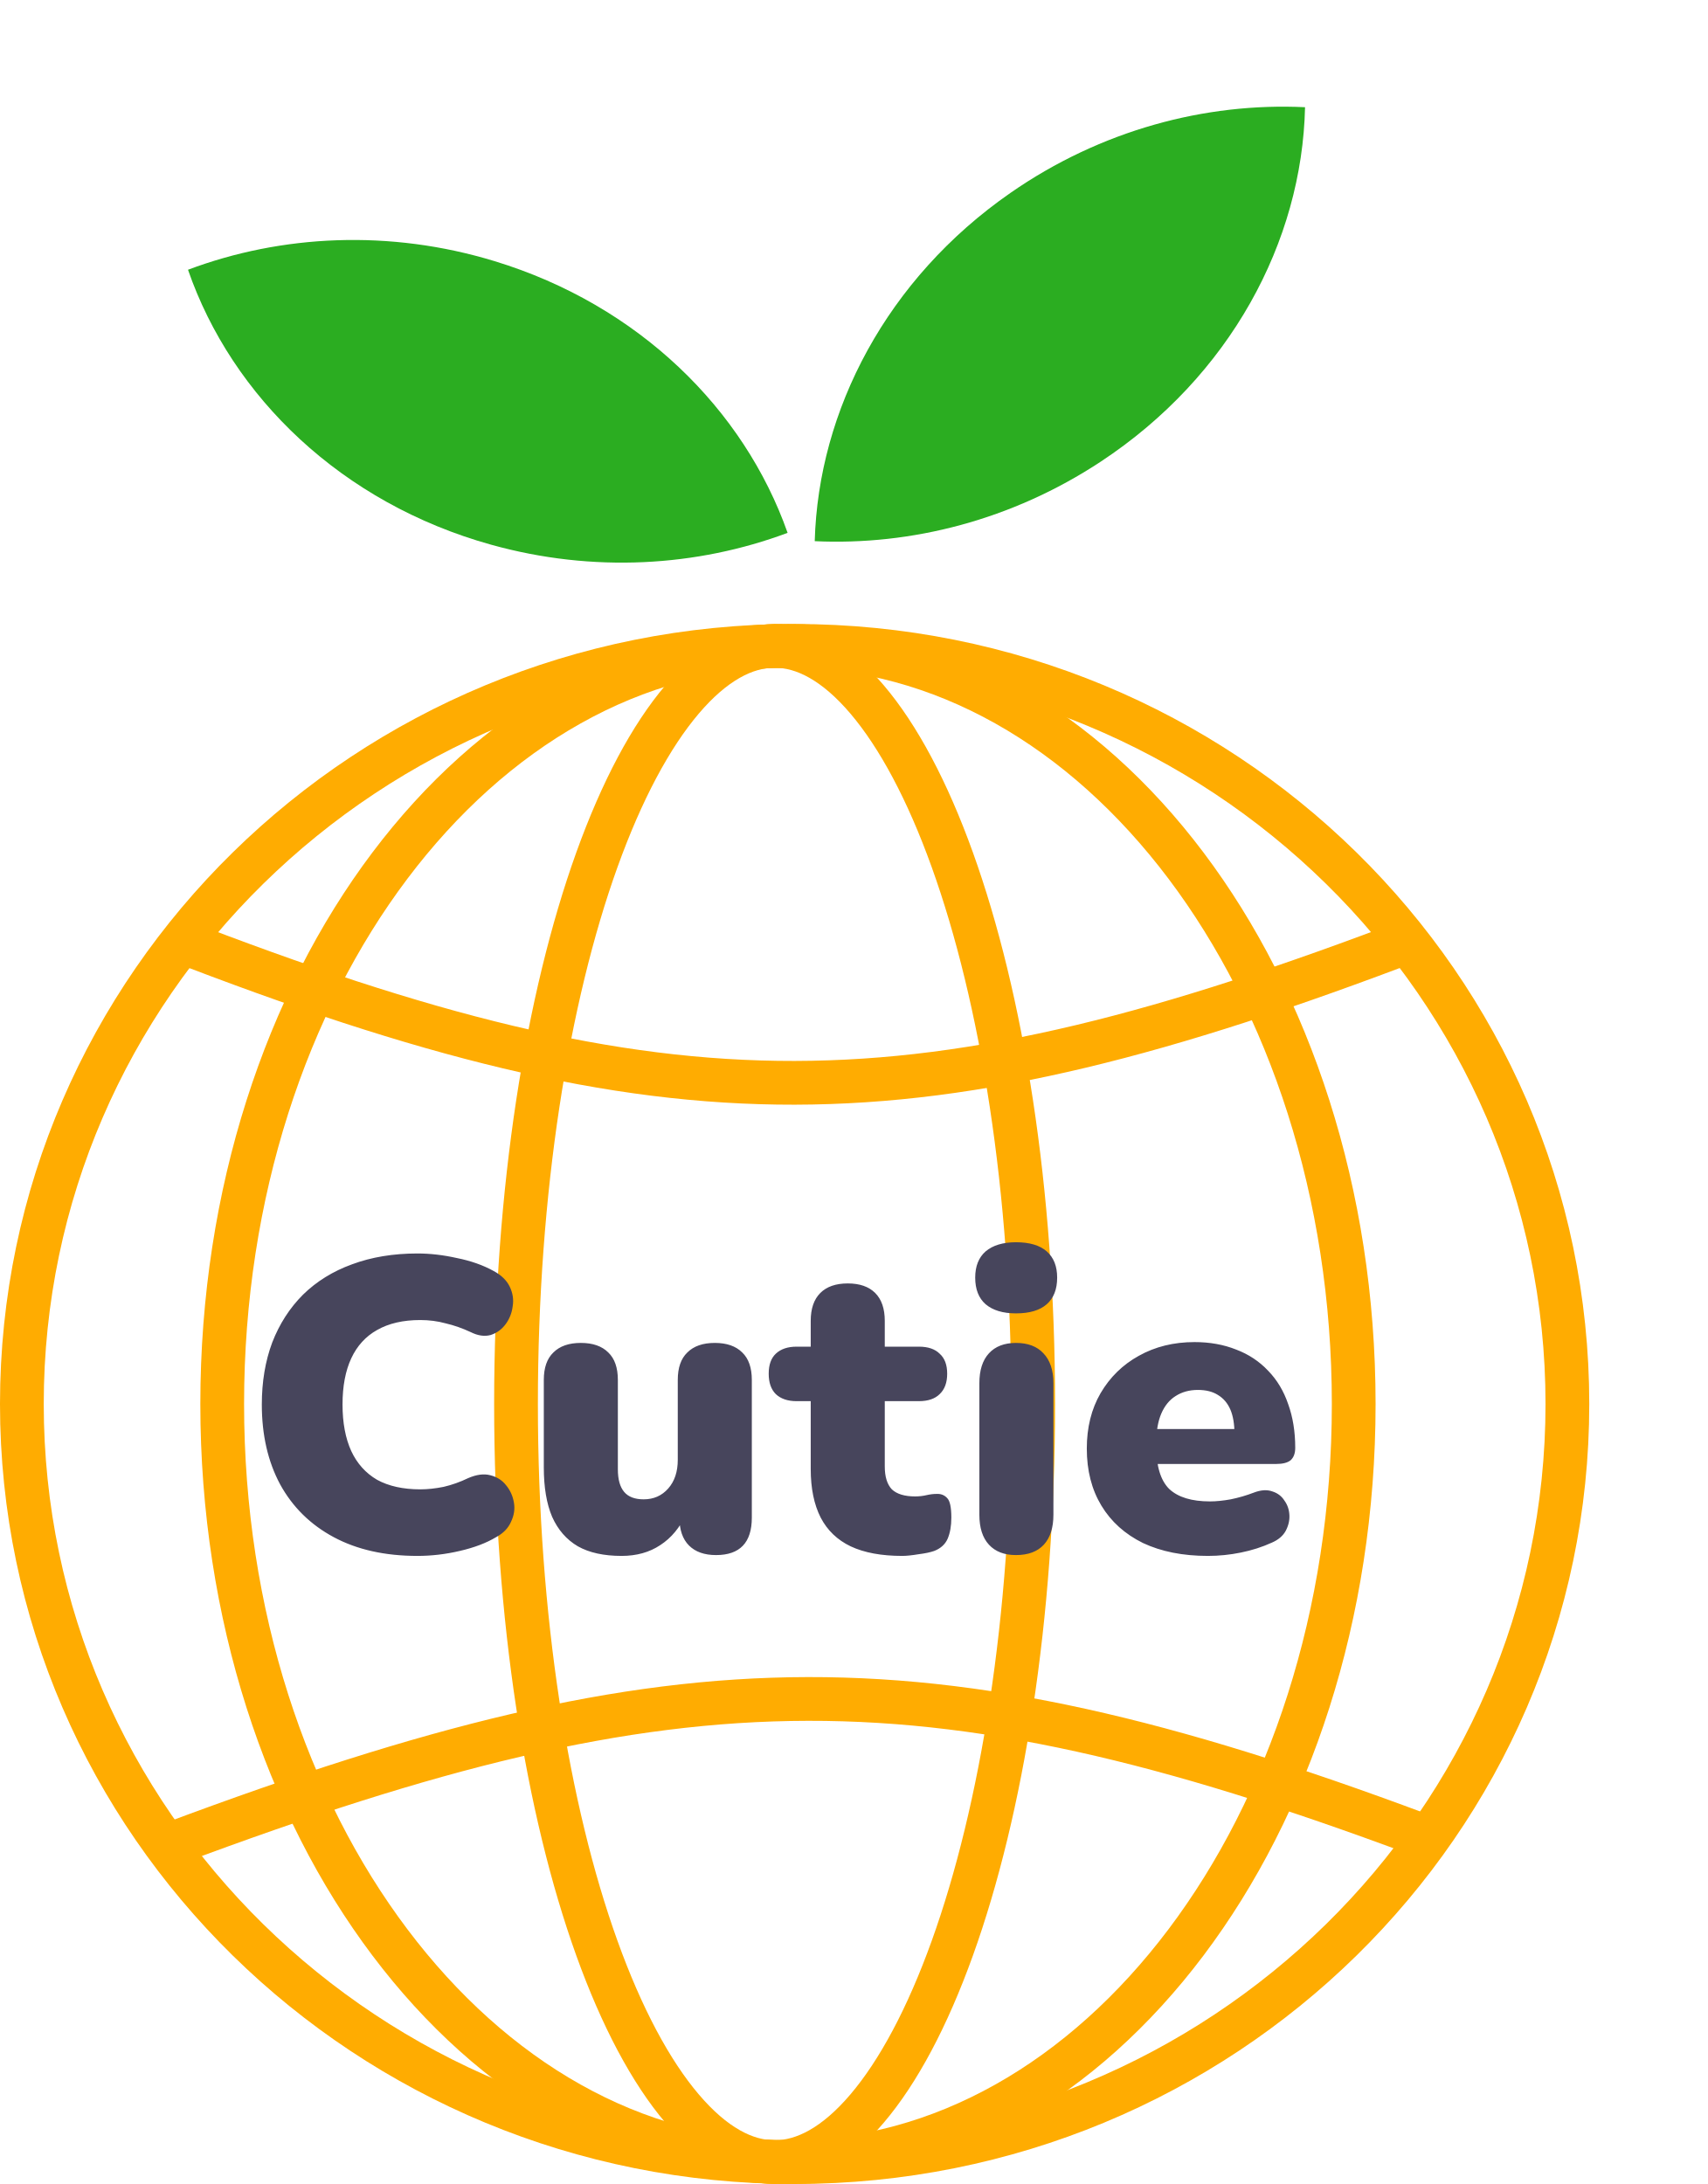
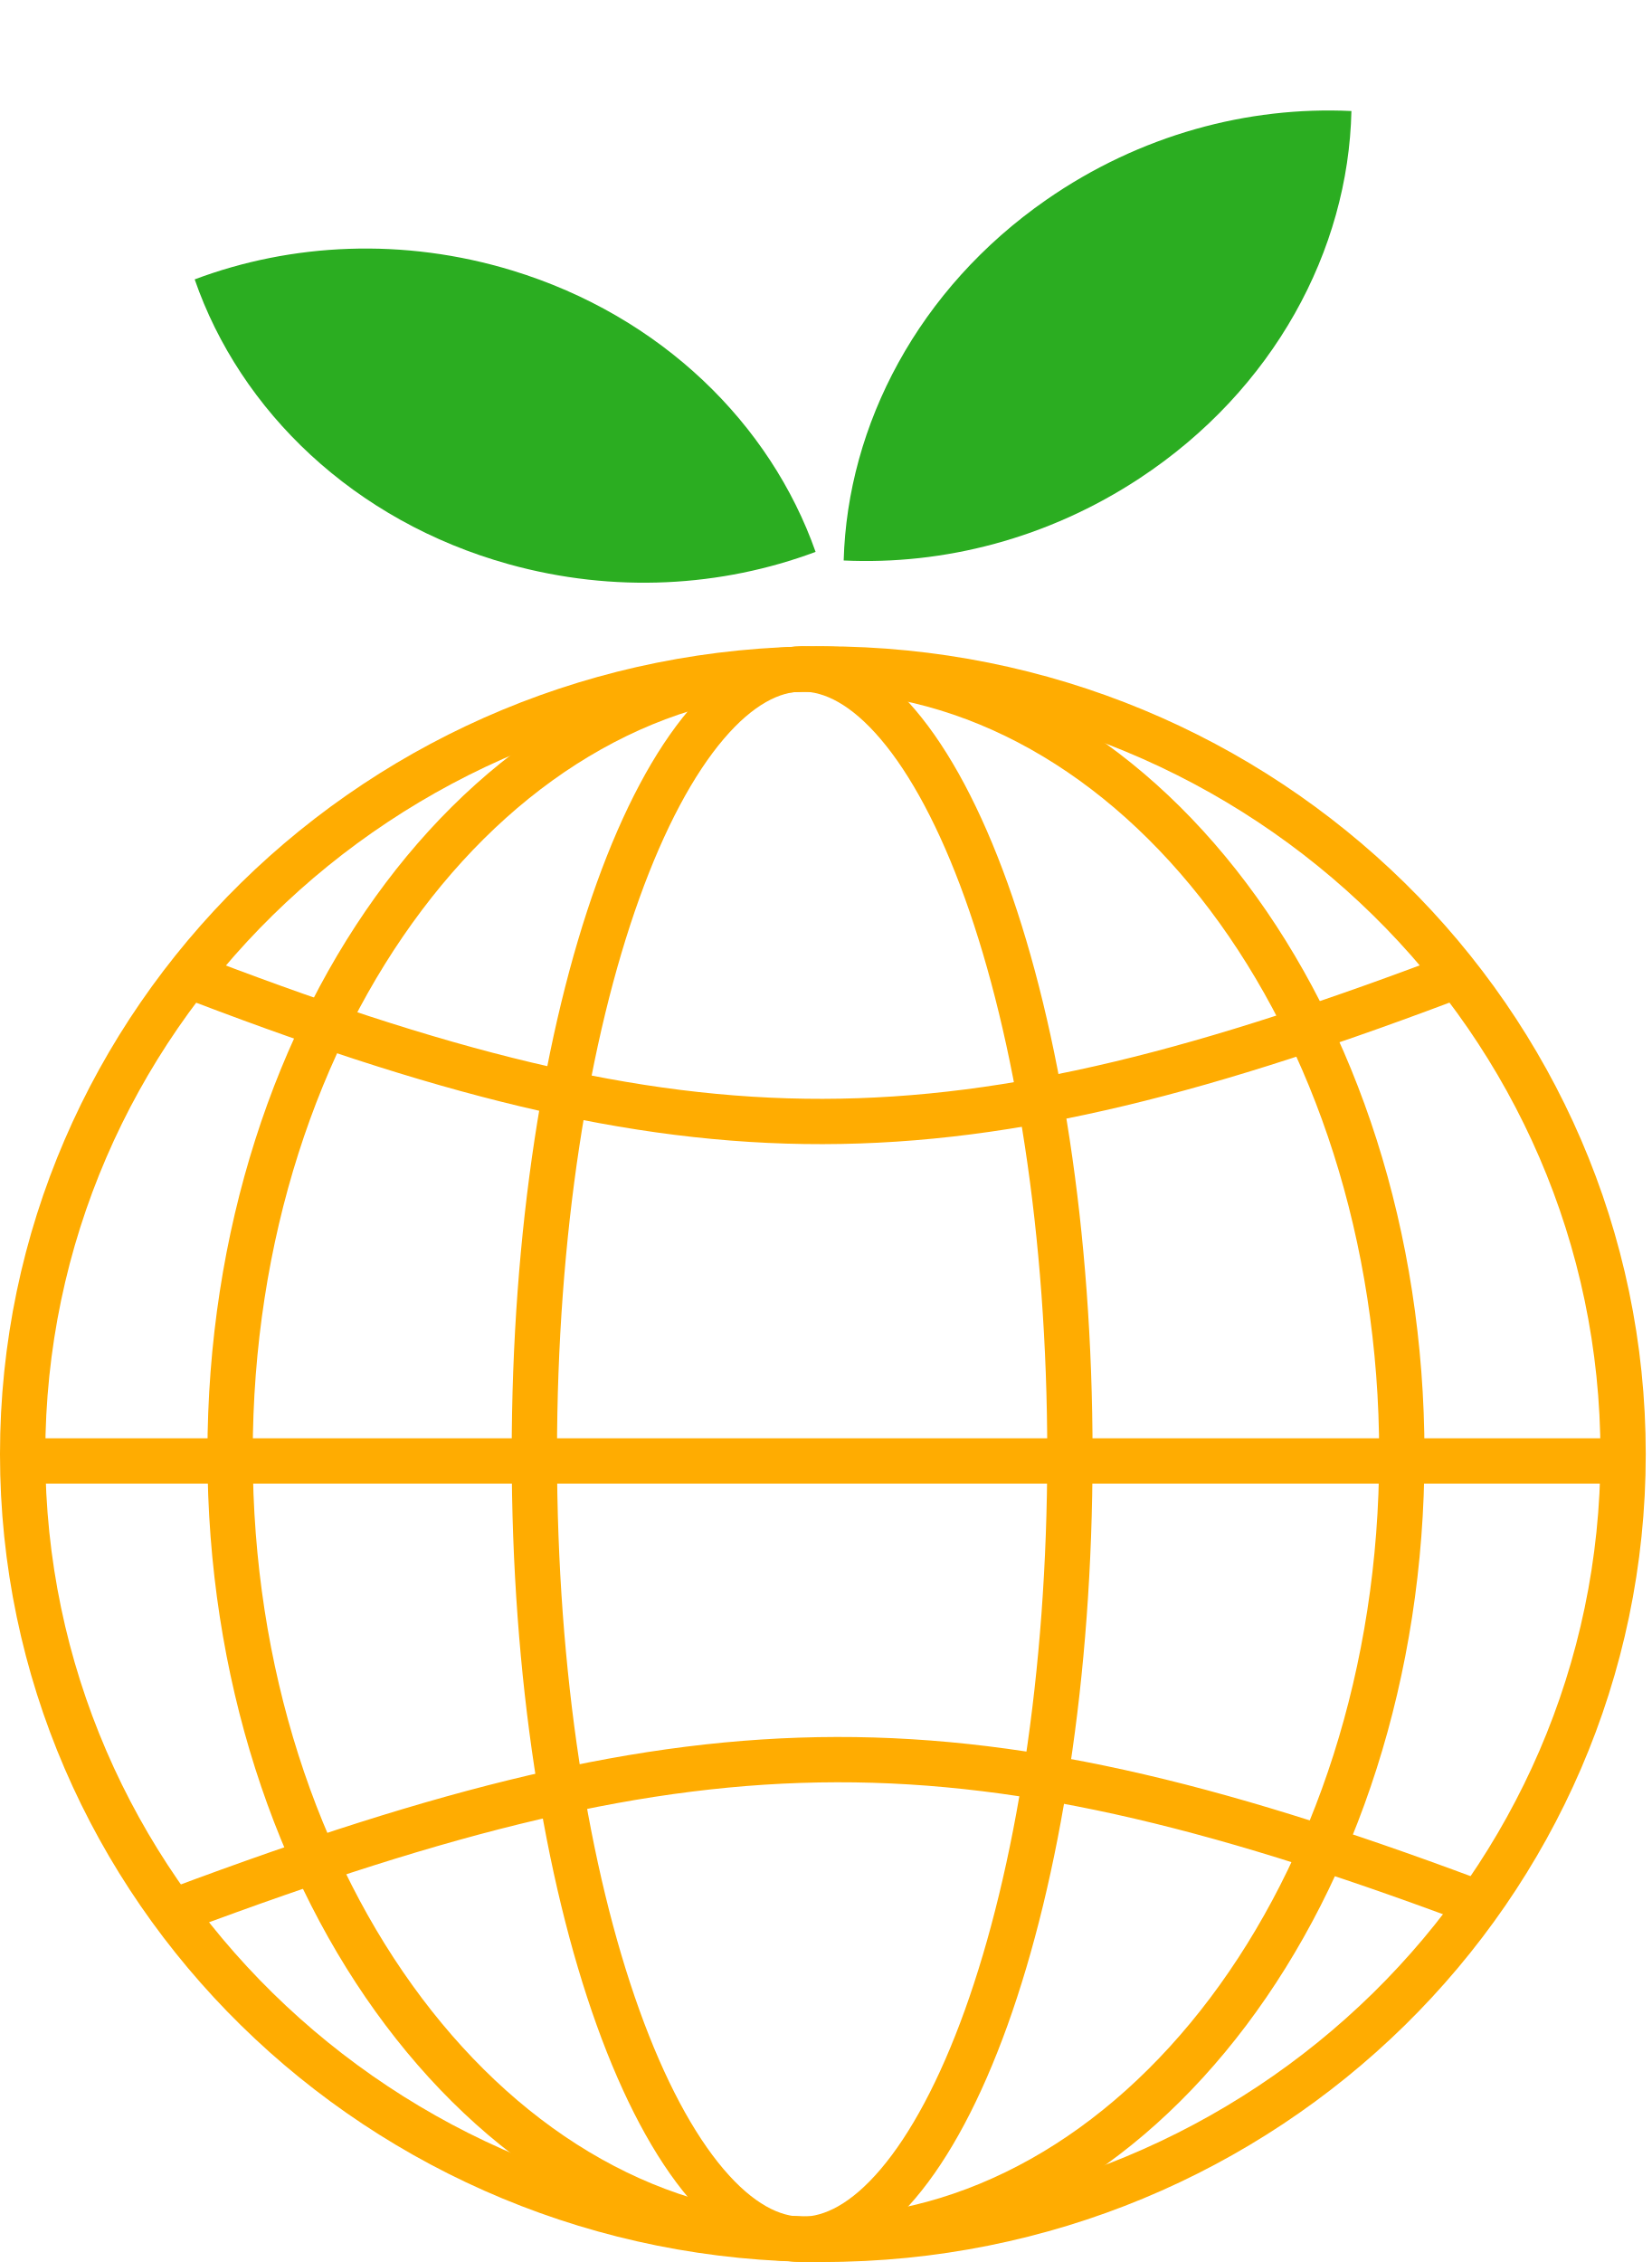
- <svg xmlns="http://www.w3.org/2000/svg" width="197" height="252" viewBox="0 0 197 252" fill="none">
-   <path fill-rule="evenodd" clip-rule="evenodd" d="M90.871 61.483C85.849 47.23 73.69 35.208 57.081 30.138C44.946 26.434 32.492 27.069 21.691 31.124C26.76 45.786 39.434 58.052 56.666 62.851C68.442 66.131 80.425 65.387 90.871 61.483Z" fill="#2BAD21" />
-   <path fill-rule="evenodd" clip-rule="evenodd" d="M94.001 62.443C94.42 47.336 102.317 32.17 116.578 22.261C126.997 15.021 139.048 11.815 150.572 12.37C150.233 27.88 141.92 43.436 126.984 53.277C116.776 60.003 105.14 62.963 94.001 62.443Z" fill="#2BAD21" />
-   <path d="M20.031 108.303C77.718 130.645 105.646 130.329 163.333 108.303" stroke="#FFAC01" stroke-width="5.047" />
+ <svg xmlns="http://www.w3.org/2000/svg" width="184" height="252" viewBox="0 0 184 252" fill="none">
+   <path fill-rule="evenodd" clip-rule="evenodd" d="M90.871 61.483C85.849 47.23 73.69 35.208 57.081 30.138C44.946 26.434 32.492 27.069 21.691 31.124C26.76 45.786 39.434 58.052 56.666 62.851C68.442 66.13 80.425 65.387 90.871 61.483Z" fill="#2BAD21" />
+   <path fill-rule="evenodd" clip-rule="evenodd" d="M94 62.442C94.419 47.336 102.316 32.17 116.577 22.261C126.997 15.021 139.048 11.815 150.571 12.37C150.232 27.88 141.919 43.436 126.983 53.277C116.775 60.003 105.14 62.963 94 62.442Z" fill="#2BAD21" />
+   <path d="M20.032 108.303C77.719 130.645 105.646 130.329 163.333 108.303" stroke="#FFAC01" stroke-width="5.047" />
  <path d="M166.415 212.672C107.487 190.329 78.959 190.645 20.032 212.672" stroke="#FFAC01" stroke-width="5.047" />
  <path d="M180.841 162C180.841 210.268 140.968 249.477 91.682 249.477C42.397 249.477 2.523 210.268 2.523 162C2.523 113.732 42.397 74.523 91.682 74.523C140.968 74.523 180.841 113.732 180.841 162Z" stroke="#FFAC01" stroke-width="5.047" />
-   <path d="M119.206 162C119.206 186.64 115.611 208.838 109.877 224.786C107.007 232.77 103.647 239.054 100.044 243.293C96.431 247.543 92.815 249.477 89.371 249.477C85.927 249.477 82.311 247.543 78.698 243.293C75.095 239.054 71.736 232.77 68.865 224.786C63.131 208.838 59.536 186.64 59.536 162C59.536 137.36 63.131 115.162 68.865 99.214C71.736 91.23 75.095 84.946 78.698 80.707C82.311 76.457 85.927 74.523 89.371 74.523C92.815 74.523 96.431 76.457 100.044 80.707C103.647 84.946 107.007 91.23 109.877 99.214C115.611 115.162 119.206 137.36 119.206 162Z" stroke="#FFAC01" stroke-width="5.047" />
-   <path d="M156.187 162C156.187 186.357 148.747 208.312 136.837 224.121C124.929 239.93 108.666 249.477 90.912 249.477C73.157 249.477 56.895 239.93 44.986 224.121C33.077 208.312 25.637 186.357 25.637 162C25.637 137.643 33.077 115.688 44.986 99.879C56.895 84.07 73.157 74.523 90.912 74.523C108.666 74.523 124.929 84.07 136.837 99.879C148.747 115.688 156.187 137.643 156.187 162Z" stroke="#FFAC01" stroke-width="5.047" />
-   <path d="M48.16 179.528C44.416 179.528 41.2 178.808 38.512 177.368C35.824 175.928 33.76 173.896 32.32 171.272C30.912 168.648 30.208 165.576 30.208 162.056C30.208 159.432 30.608 157.048 31.408 154.904C32.24 152.76 33.424 150.92 34.96 149.384C36.528 147.848 38.416 146.68 40.624 145.88C42.864 145.048 45.376 144.632 48.16 144.632C49.632 144.632 51.152 144.808 52.72 145.16C54.32 145.48 55.728 145.976 56.944 146.648C57.84 147.128 58.464 147.736 58.816 148.472C59.168 149.208 59.28 149.96 59.152 150.728C59.056 151.496 58.784 152.184 58.336 152.792C57.888 153.4 57.312 153.816 56.608 154.04C55.904 154.232 55.136 154.12 54.304 153.704C53.344 153.256 52.384 152.92 51.424 152.696C50.496 152.44 49.52 152.312 48.496 152.312C46.512 152.312 44.848 152.696 43.504 153.464C42.192 154.2 41.2 155.288 40.528 156.728C39.856 158.168 39.52 159.944 39.52 162.056C39.52 164.168 39.856 165.96 40.528 167.432C41.2 168.872 42.192 169.976 43.504 170.744C44.848 171.48 46.512 171.848 48.496 171.848C49.328 171.848 50.224 171.752 51.184 171.56C52.144 171.336 53.088 171 54.016 170.552C54.976 170.136 55.824 170.024 56.56 170.216C57.328 170.408 57.936 170.792 58.384 171.368C58.864 171.944 59.168 172.616 59.296 173.384C59.424 174.12 59.312 174.856 58.96 175.592C58.64 176.328 58.064 176.92 57.232 177.368C56.112 178.04 54.72 178.568 53.056 178.952C51.424 179.336 49.792 179.528 48.16 179.528ZM71.719 179.528C69.671 179.528 67.991 179.16 66.679 178.424C65.367 177.656 64.375 176.52 63.703 175.016C63.063 173.512 62.743 171.608 62.743 169.304V159.224C62.743 157.816 63.111 156.76 63.847 156.056C64.583 155.32 65.639 154.952 67.015 154.952C68.391 154.952 69.447 155.32 70.183 156.056C70.919 156.76 71.287 157.816 71.287 159.224V169.544C71.287 170.696 71.527 171.56 72.007 172.136C72.487 172.712 73.239 173 74.263 173C75.415 173 76.359 172.584 77.095 171.752C77.831 170.92 78.199 169.816 78.199 168.44V159.224C78.199 157.816 78.567 156.76 79.303 156.056C80.039 155.32 81.095 154.952 82.471 154.952C83.847 154.952 84.903 155.32 85.639 156.056C86.375 156.76 86.743 157.816 86.743 159.224V175.112C86.743 177.992 85.367 179.432 82.615 179.432C81.271 179.432 80.231 179.064 79.495 178.328C78.759 177.592 78.391 176.52 78.391 175.112V172.328L79.159 174.68C78.455 176.248 77.463 177.448 76.183 178.28C74.935 179.112 73.447 179.528 71.719 179.528ZM104.099 179.528C101.699 179.528 99.715 179.16 98.147 178.424C96.611 177.688 95.459 176.584 94.691 175.112C93.923 173.608 93.539 171.736 93.539 169.496V161.672H91.907C90.883 161.672 90.083 161.4 89.507 160.856C88.963 160.312 88.691 159.528 88.691 158.504C88.691 157.48 88.963 156.712 89.507 156.2C90.083 155.656 90.883 155.384 91.907 155.384H93.539V152.408C93.539 151 93.907 149.928 94.643 149.192C95.379 148.456 96.435 148.088 97.811 148.088C99.187 148.088 100.243 148.456 100.979 149.192C101.715 149.928 102.083 151 102.083 152.408V155.384H106.019C107.075 155.384 107.875 155.656 108.419 156.2C108.995 156.712 109.283 157.48 109.283 158.504C109.283 159.528 108.995 160.312 108.419 160.856C107.875 161.4 107.075 161.672 106.019 161.672H102.083V169.208C102.083 170.392 102.355 171.272 102.899 171.848C103.475 172.392 104.371 172.664 105.587 172.664C106.035 172.664 106.467 172.616 106.883 172.52C107.299 172.424 107.683 172.376 108.035 172.376C108.547 172.344 108.963 172.504 109.283 172.856C109.603 173.176 109.763 173.928 109.763 175.112C109.763 176.072 109.619 176.888 109.331 177.56C109.043 178.2 108.531 178.664 107.795 178.952C107.347 179.112 106.739 179.24 105.971 179.336C105.203 179.464 104.579 179.528 104.099 179.528ZM117.22 179.432C115.876 179.432 114.836 179.032 114.1 178.232C113.364 177.432 112.996 176.28 112.996 174.776V159.608C112.996 158.104 113.364 156.952 114.1 156.152C114.836 155.352 115.876 154.952 117.22 154.952C118.596 154.952 119.652 155.352 120.388 156.152C121.156 156.952 121.54 158.104 121.54 159.608V174.776C121.54 176.28 121.172 177.432 120.436 178.232C119.7 179.032 118.628 179.432 117.22 179.432ZM117.22 151.544C115.716 151.544 114.548 151.192 113.716 150.488C112.916 149.784 112.516 148.76 112.516 147.416C112.516 146.104 112.916 145.096 113.716 144.392C114.548 143.688 115.716 143.336 117.22 143.336C118.788 143.336 119.972 143.688 120.772 144.392C121.572 145.096 121.972 146.104 121.972 147.416C121.972 148.76 121.572 149.784 120.772 150.488C119.972 151.192 118.788 151.544 117.22 151.544ZM139.36 179.528C136.48 179.528 133.984 179.032 131.872 178.04C129.792 177.016 128.192 175.576 127.072 173.72C125.952 171.864 125.392 169.672 125.392 167.144C125.392 164.712 125.92 162.584 126.976 160.76C128.064 158.904 129.536 157.464 131.392 156.44C133.28 155.384 135.424 154.856 137.824 154.856C139.584 154.856 141.184 155.144 142.624 155.72C144.064 156.264 145.296 157.08 146.32 158.168C147.344 159.224 148.112 160.504 148.624 162.008C149.168 163.512 149.44 165.192 149.44 167.048C149.44 167.688 149.264 168.168 148.912 168.488C148.56 168.776 148 168.92 147.232 168.92H132.544V164.888H143.2L142.432 165.512C142.432 164.328 142.272 163.368 141.952 162.632C141.632 161.896 141.152 161.336 140.512 160.952C139.904 160.568 139.136 160.376 138.208 160.376C137.216 160.376 136.352 160.616 135.616 161.096C134.912 161.544 134.368 162.216 133.984 163.112C133.6 164.008 133.408 165.128 133.408 166.472V166.904C133.408 169.176 133.904 170.808 134.896 171.8C135.92 172.76 137.488 173.24 139.6 173.24C140.304 173.24 141.104 173.16 142 173C142.928 172.808 143.808 172.552 144.64 172.232C145.472 171.912 146.192 171.864 146.8 172.088C147.408 172.28 147.872 172.632 148.192 173.144C148.544 173.624 148.736 174.184 148.768 174.824C148.8 175.432 148.656 176.04 148.336 176.648C148.016 177.224 147.488 177.672 146.752 177.992C145.632 178.504 144.432 178.888 143.152 179.144C141.904 179.4 140.64 179.528 139.36 179.528Z" fill="#47455C" />
+   <path d="M119.206 162C119.206 186.64 115.611 208.838 109.877 224.786C107.006 232.77 103.647 239.054 100.043 243.293C96.431 247.543 92.815 249.477 89.371 249.477C85.927 249.477 82.31 247.543 78.698 243.293C75.094 239.054 71.735 232.77 68.864 224.786C63.13 208.838 59.536 186.64 59.536 162C59.536 137.36 63.13 115.162 68.864 99.214C71.735 91.23 75.094 84.946 78.698 80.707C82.31 76.457 85.927 74.523 89.371 74.523C92.815 74.523 96.431 76.457 100.043 80.707C103.647 84.946 107.006 91.23 109.877 99.214C115.611 115.162 119.206 137.36 119.206 162Z" stroke="#FFAC01" stroke-width="5.047" />
+   <path d="M156.187 162C156.187 186.357 148.746 208.312 136.837 224.121C124.928 239.93 108.666 249.477 90.911 249.477C73.157 249.477 56.895 239.93 44.986 224.121C33.077 208.312 25.636 186.357 25.636 162C25.636 137.643 33.077 115.688 44.986 99.879C56.895 84.07 73.157 74.523 90.911 74.523C108.666 74.523 124.928 84.07 136.837 99.879C148.746 115.688 156.187 137.643 156.187 162Z" stroke="#FFAC01" stroke-width="5.047" />
+   <path d="M1.541 162.757H180.283" stroke="#FFAC01" stroke-width="5.047" />
</svg>
